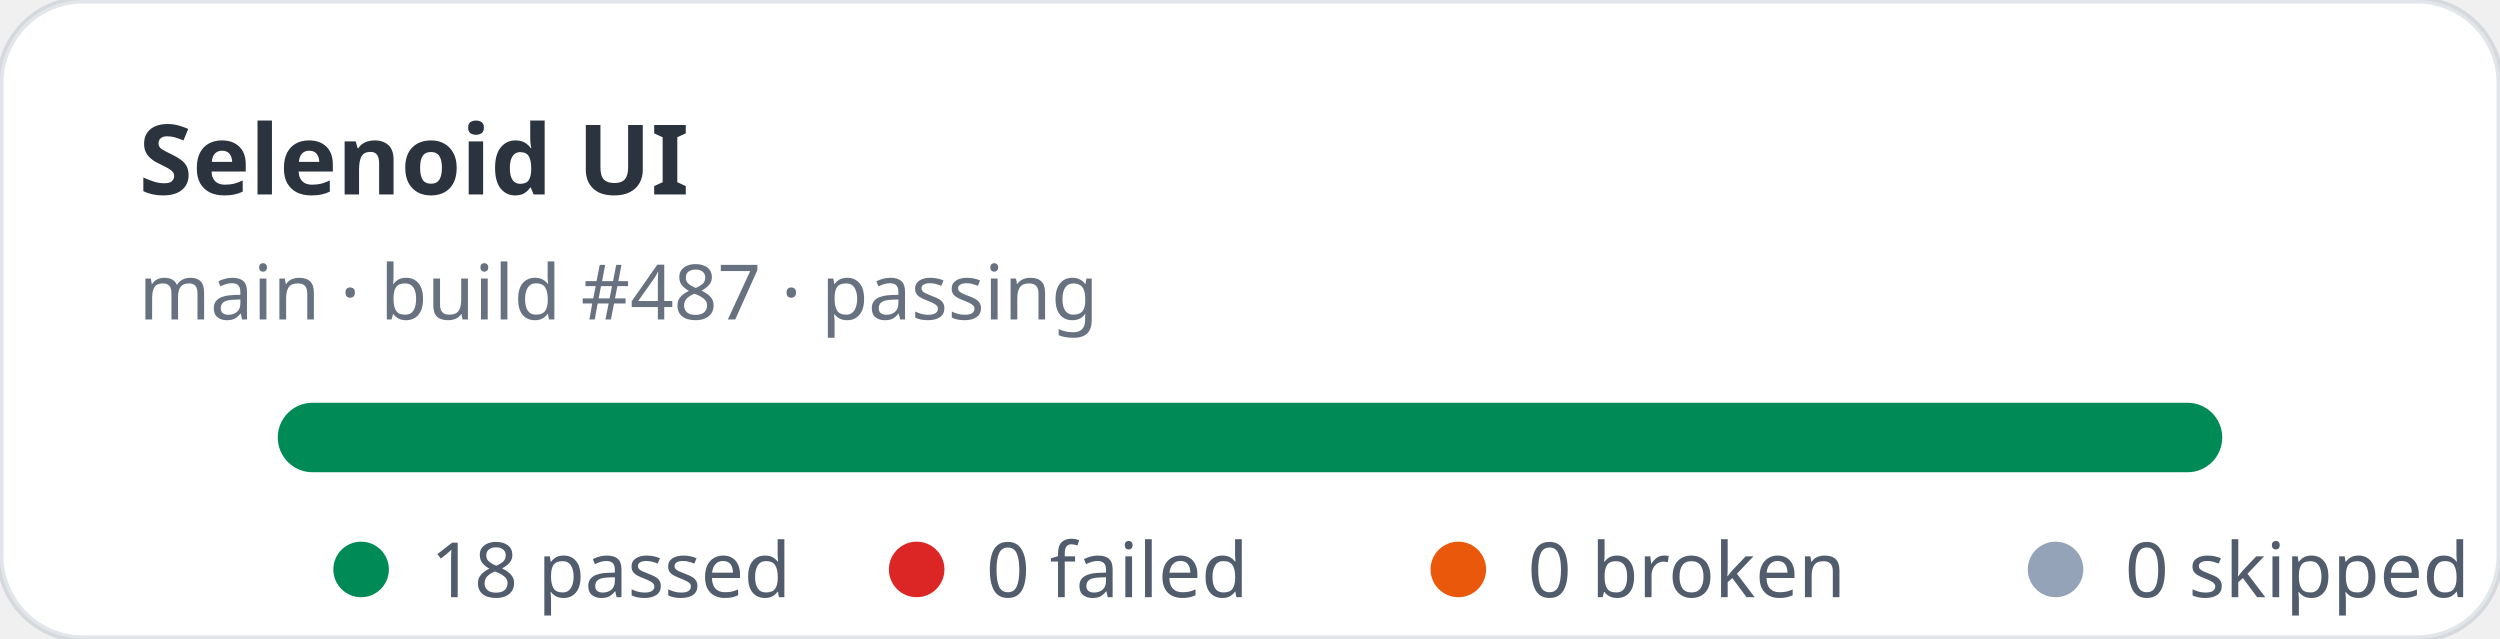
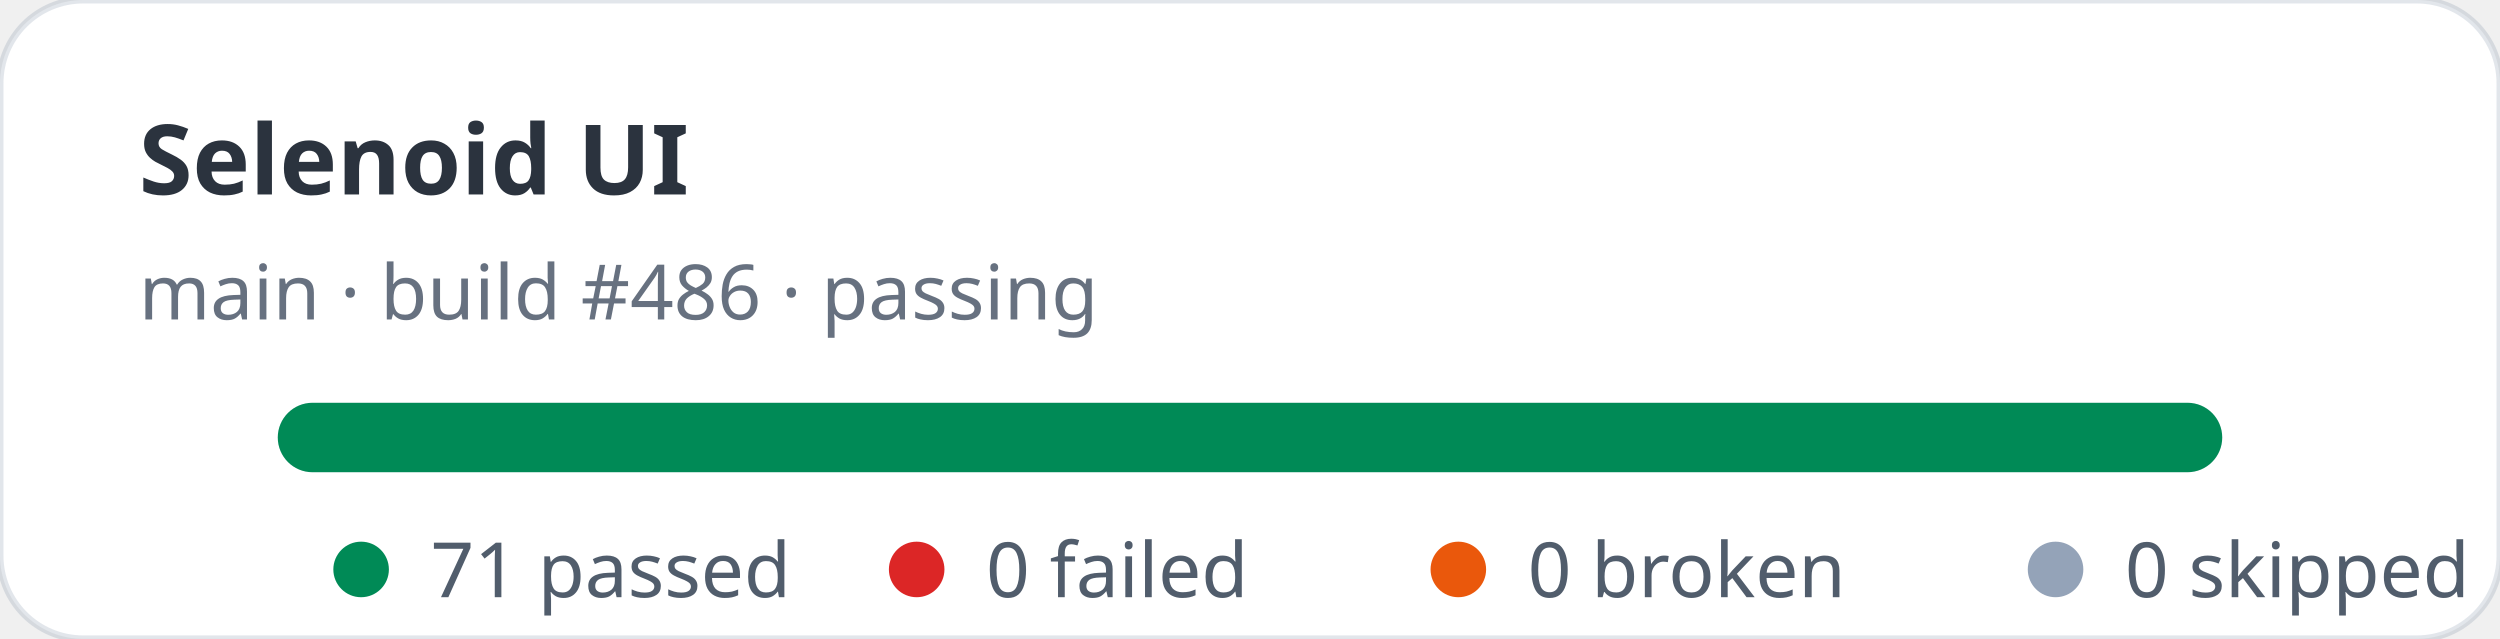
- <svg xmlns="http://www.w3.org/2000/svg" width="360" height="92" viewBox="0 0 360 92" role="img" aria-label="Selenoid UI stats: 18 passed, 0 failed">
+ <svg xmlns="http://www.w3.org/2000/svg" width="360" height="92" viewBox="0 0 360 92" role="img" aria-label="Selenoid UI stats: 71 passed, 0 failed">
  <rect width="360" height="92" rx="12" fill="#ffffff" stroke="rgba(11,48,86,0.12)" />
  <text x="20" y="28" fill="rgba(1,10,24,0.83)" font-family="ui-sans-serif,system-ui,sans-serif" font-size="14" font-weight="700">Selenoid UI</text>
-   <text x="20" y="46" fill="rgba(2,19,44,0.6)" font-family="ui-sans-serif,system-ui,sans-serif" font-size="11">main · build #487 · passing</text>
+   <text x="20" y="46" fill="rgba(2,19,44,0.6)" font-family="ui-sans-serif,system-ui,sans-serif" font-size="11">main · build #486 · passing</text>
  <rect x="40" y="58" width="280" height="10" rx="5" fill="#e2e8f0" />
  <rect x="40" y="58" width="280" height="10" rx="5" fill="#008a56" />
  <g font-family="ui-sans-serif,system-ui,sans-serif" font-size="11" fill="rgba(1,18,40,0.68)">
    <circle cx="52" cy="82" r="4" fill="#008a56" />
-     <text x="62" y="86">18 passed</text>
+     <text x="62" y="86">71 passed</text>
    <circle cx="132" cy="82" r="4" fill="#dc2626" />
    <text x="142" y="86">0 failed</text>
    <circle cx="210" cy="82" r="4" fill="#ea580c" />
    <text x="220" y="86">0 broken</text>
    <circle cx="296" cy="82" r="4" fill="#94a3b8" />
    <text x="306" y="86">0 skipped</text>
  </g>
</svg>
